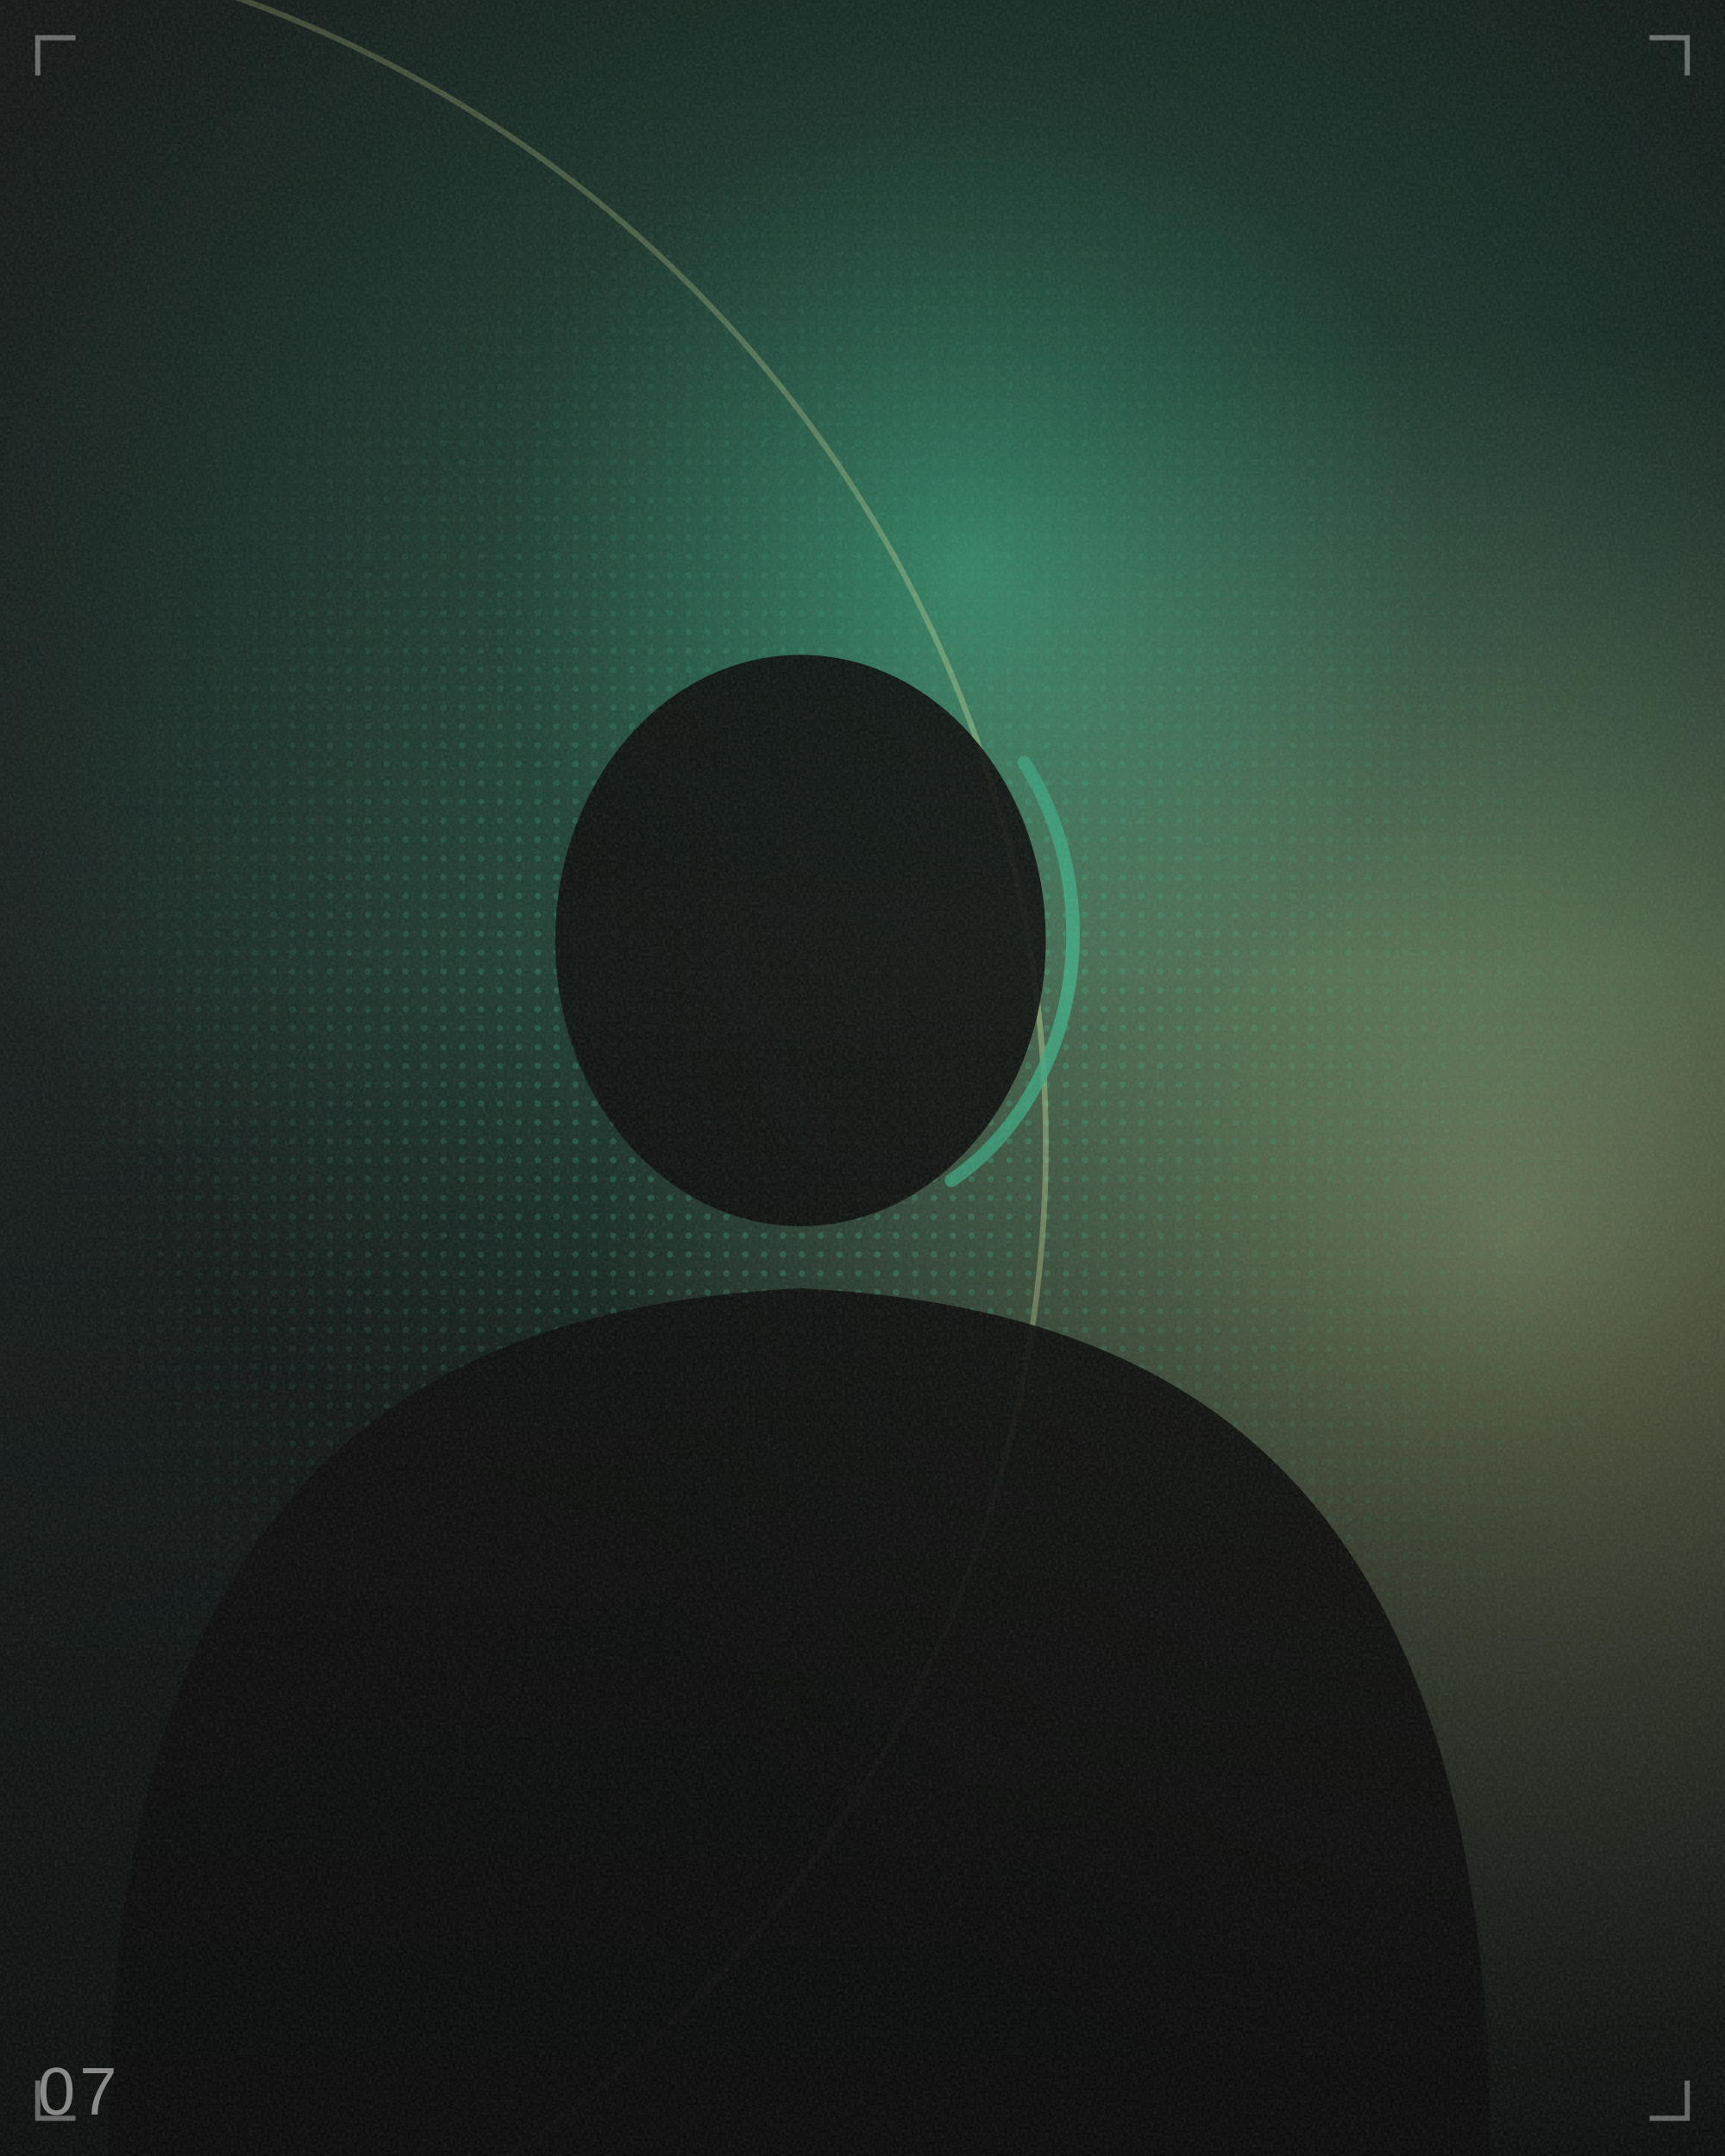
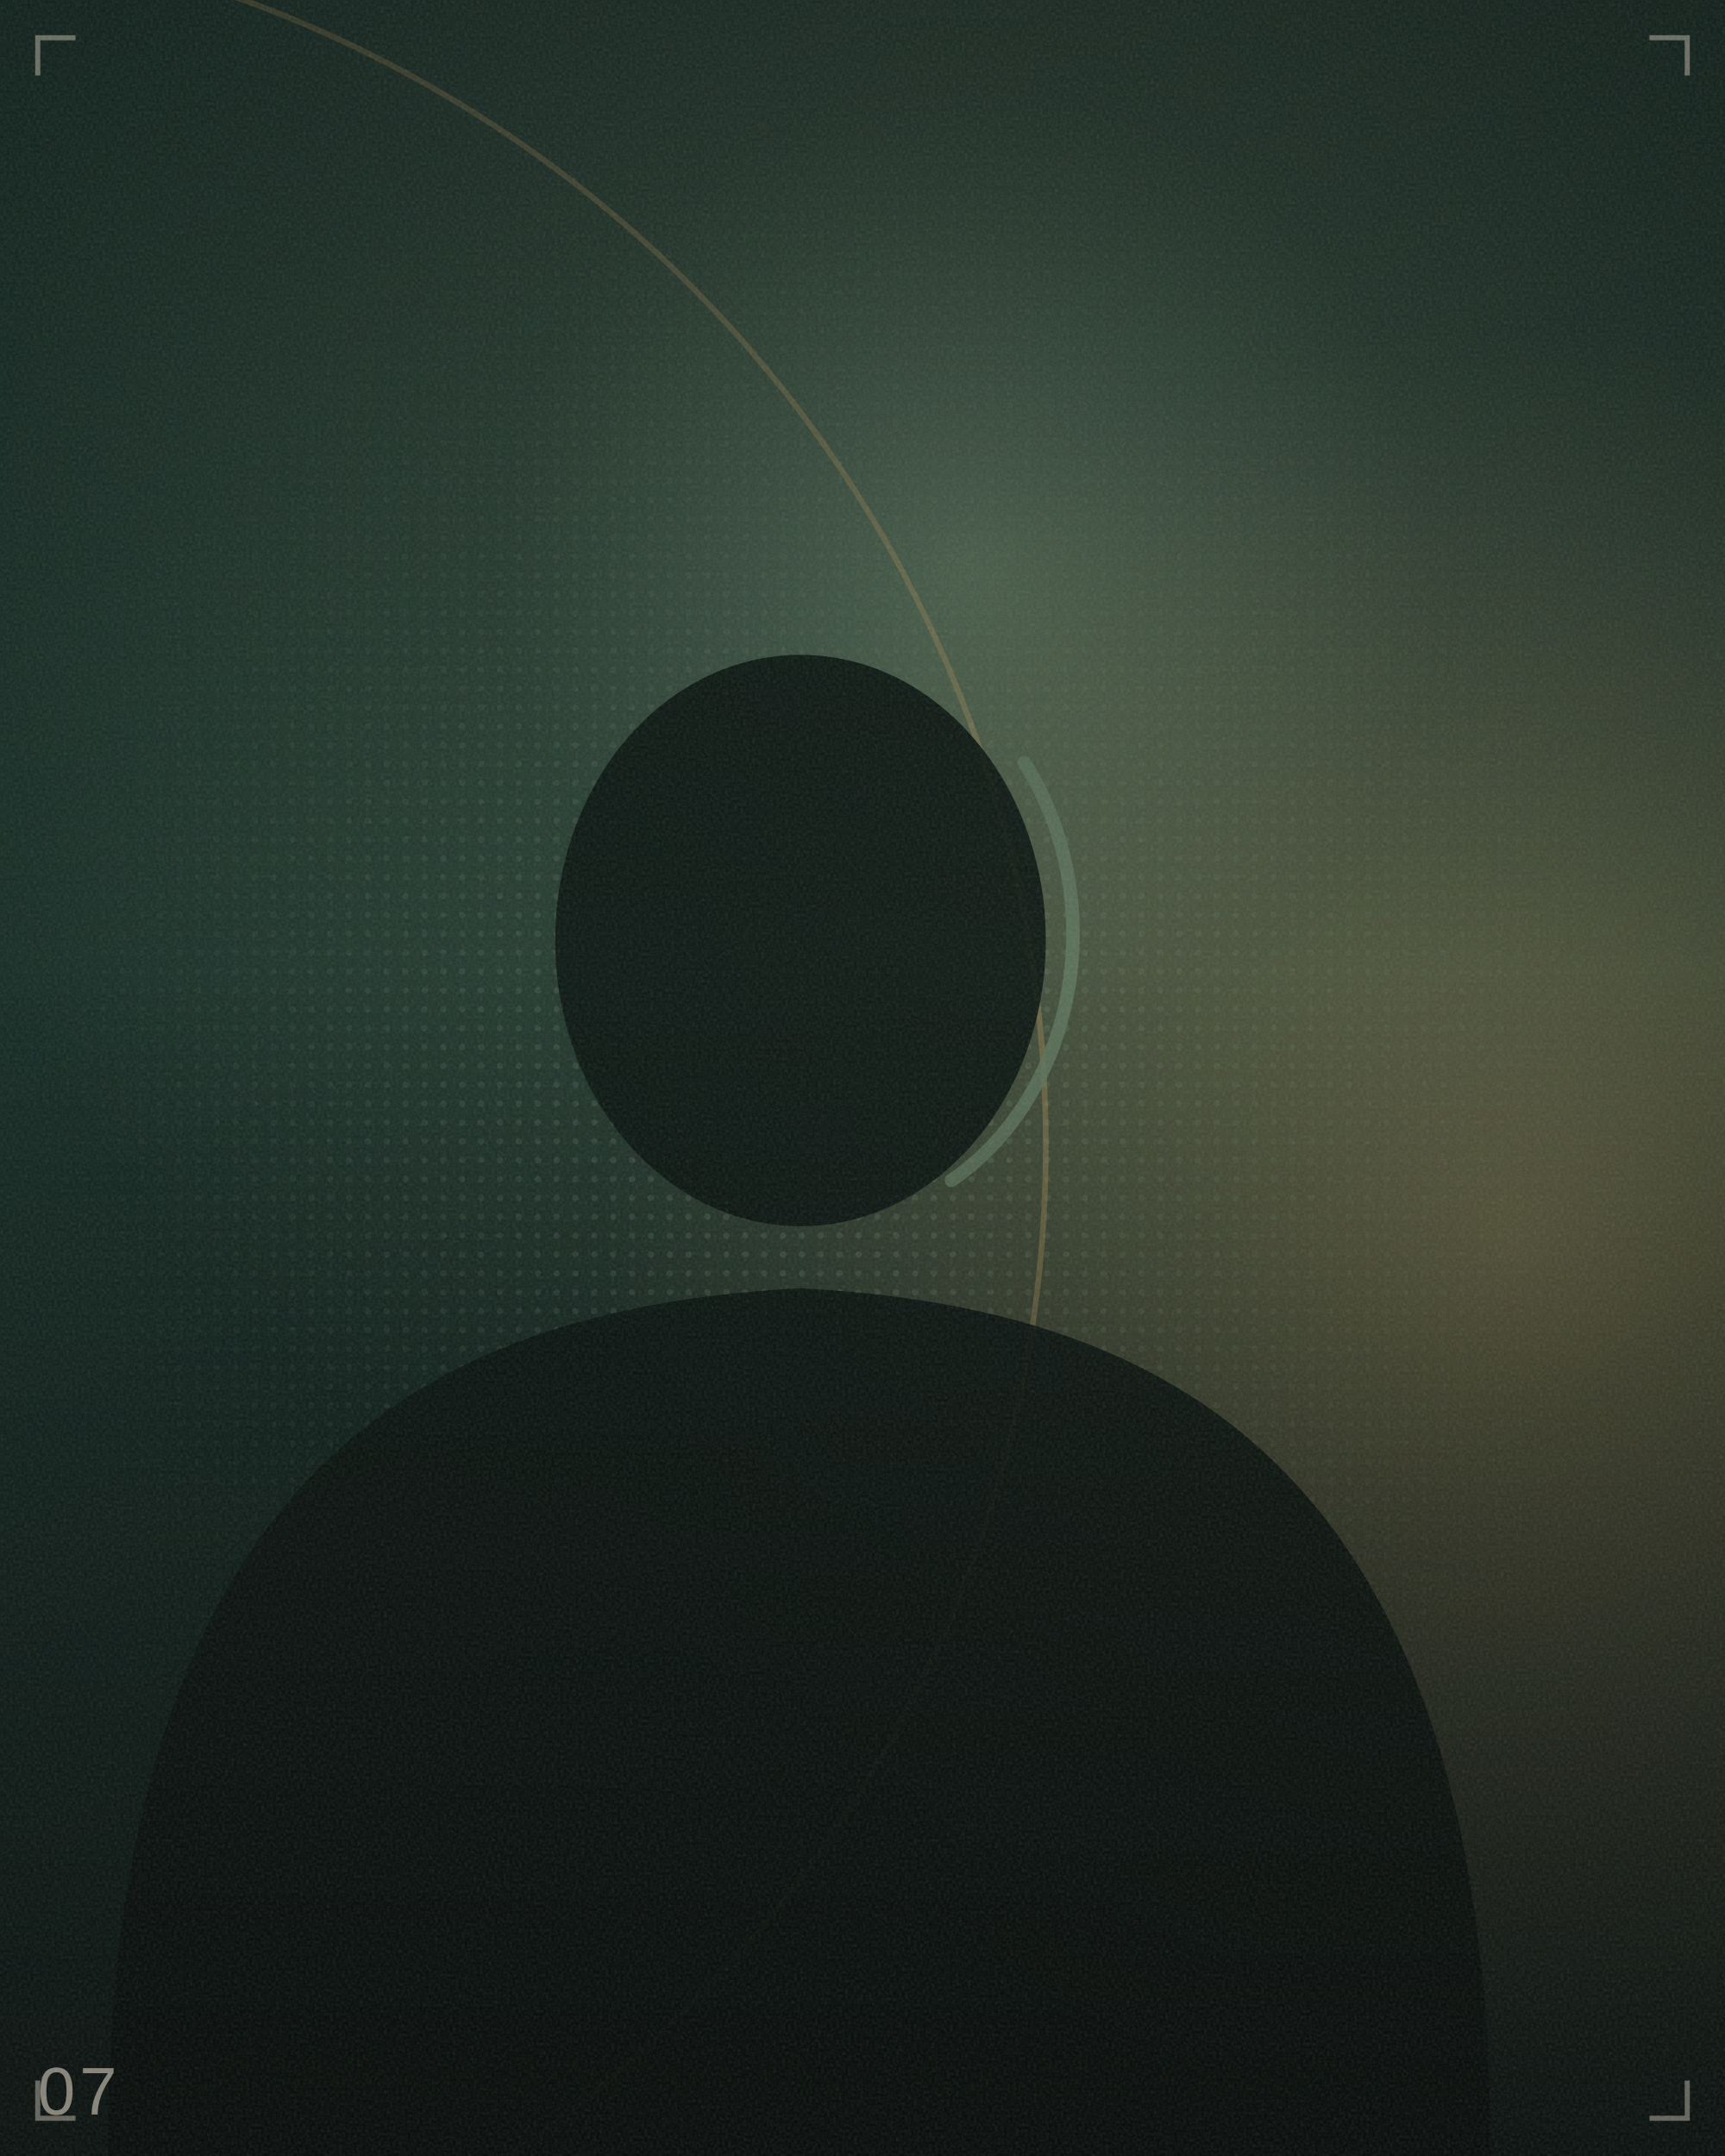
<svg xmlns="http://www.w3.org/2000/svg" width="640" height="800" viewBox="0 0 640 800">
  <defs>
    <linearGradient id="a16569bg" x1="0" y1="0" x2="0.35" y2="1">
-       <stop offset="0" stop-color="#18211e" />
-       <stop offset="1" stop-color="#0d1412" />
+       <stop offset="0" stop-color="#18332a" />
+       <stop offset="1" stop-color="#0d1c17" />
    </linearGradient>
    <radialGradient id="a16569key">
-       <stop offset="0" stop-color="#3fae86" stop-opacity="0.85" />
-       <stop offset="0.45" stop-color="#3fae86" stop-opacity="0.28" />
-       <stop offset="1" stop-color="#3fae86" stop-opacity="0" />
+       <stop offset="0" stop-color="#5e775e" stop-opacity="0.85" />
+       <stop offset="0.45" stop-color="#5e775e" stop-opacity="0.28" />
+       <stop offset="1" stop-color="#5e775e" stop-opacity="0" />
    </radialGradient>
    <radialGradient id="a16569wash">
-       <stop offset="0" stop-color="#ecfdad" stop-opacity="0.4" />
-       <stop offset="1" stop-color="#ecfdad" stop-opacity="0" />
+       <stop offset="0" stop-color="#ba9b5f" stop-opacity="0.4" />
+       <stop offset="1" stop-color="#ba9b5f" stop-opacity="0" />
    </radialGradient>
    <radialGradient id="a16569dotmask">
      <stop offset="0" stop-color="#fff" stop-opacity="0.9" />
      <stop offset="1" stop-color="#fff" stop-opacity="0" />
    </radialGradient>
    <mask id="a16569dm">
      <rect width="640" height="800" fill="url(#a16569dotmask)" />
    </mask>
    <pattern id="a16569dots" width="7" height="7" patternUnits="userSpaceOnUse">
-       <circle cx="3.5" cy="3.5" r="1.19" fill="#3fae86" fill-opacity="0.5" />
+       <circle cx="3.5" cy="3.5" r="1.19" fill="#5e775e" fill-opacity="0.5" />
    </pattern>
    <linearGradient id="a16569vig" x1="0" y1="0" x2="0" y2="1">
      <stop offset="0" stop-color="#000" stop-opacity="0.4" />
      <stop offset="0.45" stop-color="#000" stop-opacity="0" />
      <stop offset="1" stop-color="#000" stop-opacity="0.55" />
    </linearGradient>
    <filter id="a16569grain" x="0" y="0" width="100%" height="100%">
      <feTurbulence type="fractalNoise" baseFrequency="0.9" numOctaves="2" seed="80" result="n" />
      <feColorMatrix in="n" type="saturate" values="0" />
    </filter>
  </defs>
  <rect width="640" height="800" fill="url(#a16569bg)" />
  <circle cx="360" cy="207" r="394" fill="url(#a16569key)" />
  <circle cx="563" cy="460" r="341" fill="url(#a16569wash)" />
  <g mask="url(#a16569dm)">
    <rect width="640" height="800" fill="url(#a16569dots)" />
  </g>
-   <circle cx="-64" cy="425" r="452" fill="none" stroke="#ecfdad" stroke-opacity="0.35" stroke-width="2.1" />
+   <circle cx="-64" cy="425" r="452" fill="none" stroke="#ba9b5f" stroke-opacity="0.35" stroke-width="2.1" />
  <g>
-     <path d="M40 800              C40 540               165 485               297 478              C429 485               553 540               553 800Z" fill="#0b0c0a" fill-opacity="0.9" />
-     <ellipse cx="297" cy="349" rx="91" ry="106" fill="#0b0c0a" fill-opacity="0.9" />
-     <path d="M380 283              A91 106 0 0 1 353 438" fill="none" stroke="#3fae86" stroke-opacity="0.8" stroke-width="5.0" stroke-linecap="round" />
+     <path d="M40 800              C40 540               165 485               297 478              C429 485               553 540               553 800Z" fill="#08130f" fill-opacity="0.9" />
+     <ellipse cx="297" cy="349" rx="91" ry="106" fill="#08130f" fill-opacity="0.9" />
+     <path d="M380 283              A91 106 0 0 1 353 438" fill="none" stroke="#5e775e" stroke-opacity="0.8" stroke-width="5.0" stroke-linecap="round" />
  </g>
  <rect width="640" height="800" fill="url(#a16569vig)" />
  <g opacity="0.14" filter="url(#a16569grain)">
    <rect width="640" height="800" />
  </g>
-   <g stroke="#eae9e6" stroke-opacity="0.4" stroke-width="1.882" fill="none">
+   <g stroke="#e9e0cf" stroke-opacity="0.4" stroke-width="1.882" fill="none">
    <path d="M14 28V14H28" />
    <path d="M612 14H626V28" />
    <path d="M14 772V786H28" />
    <path d="M612 786H626V772" />
  </g>
-   <text x="14" y="784.6" font-family="'Helvetica Neue', Arial, sans-serif" font-size="25" letter-spacing="1.6" fill="#eae9e6" fill-opacity="0.55">07</text>
+   <text x="14" y="784.6" font-family="'Helvetica Neue', Arial, sans-serif" font-size="25" letter-spacing="1.6" fill="#e9e0cf" fill-opacity="0.55">07</text>
</svg>
